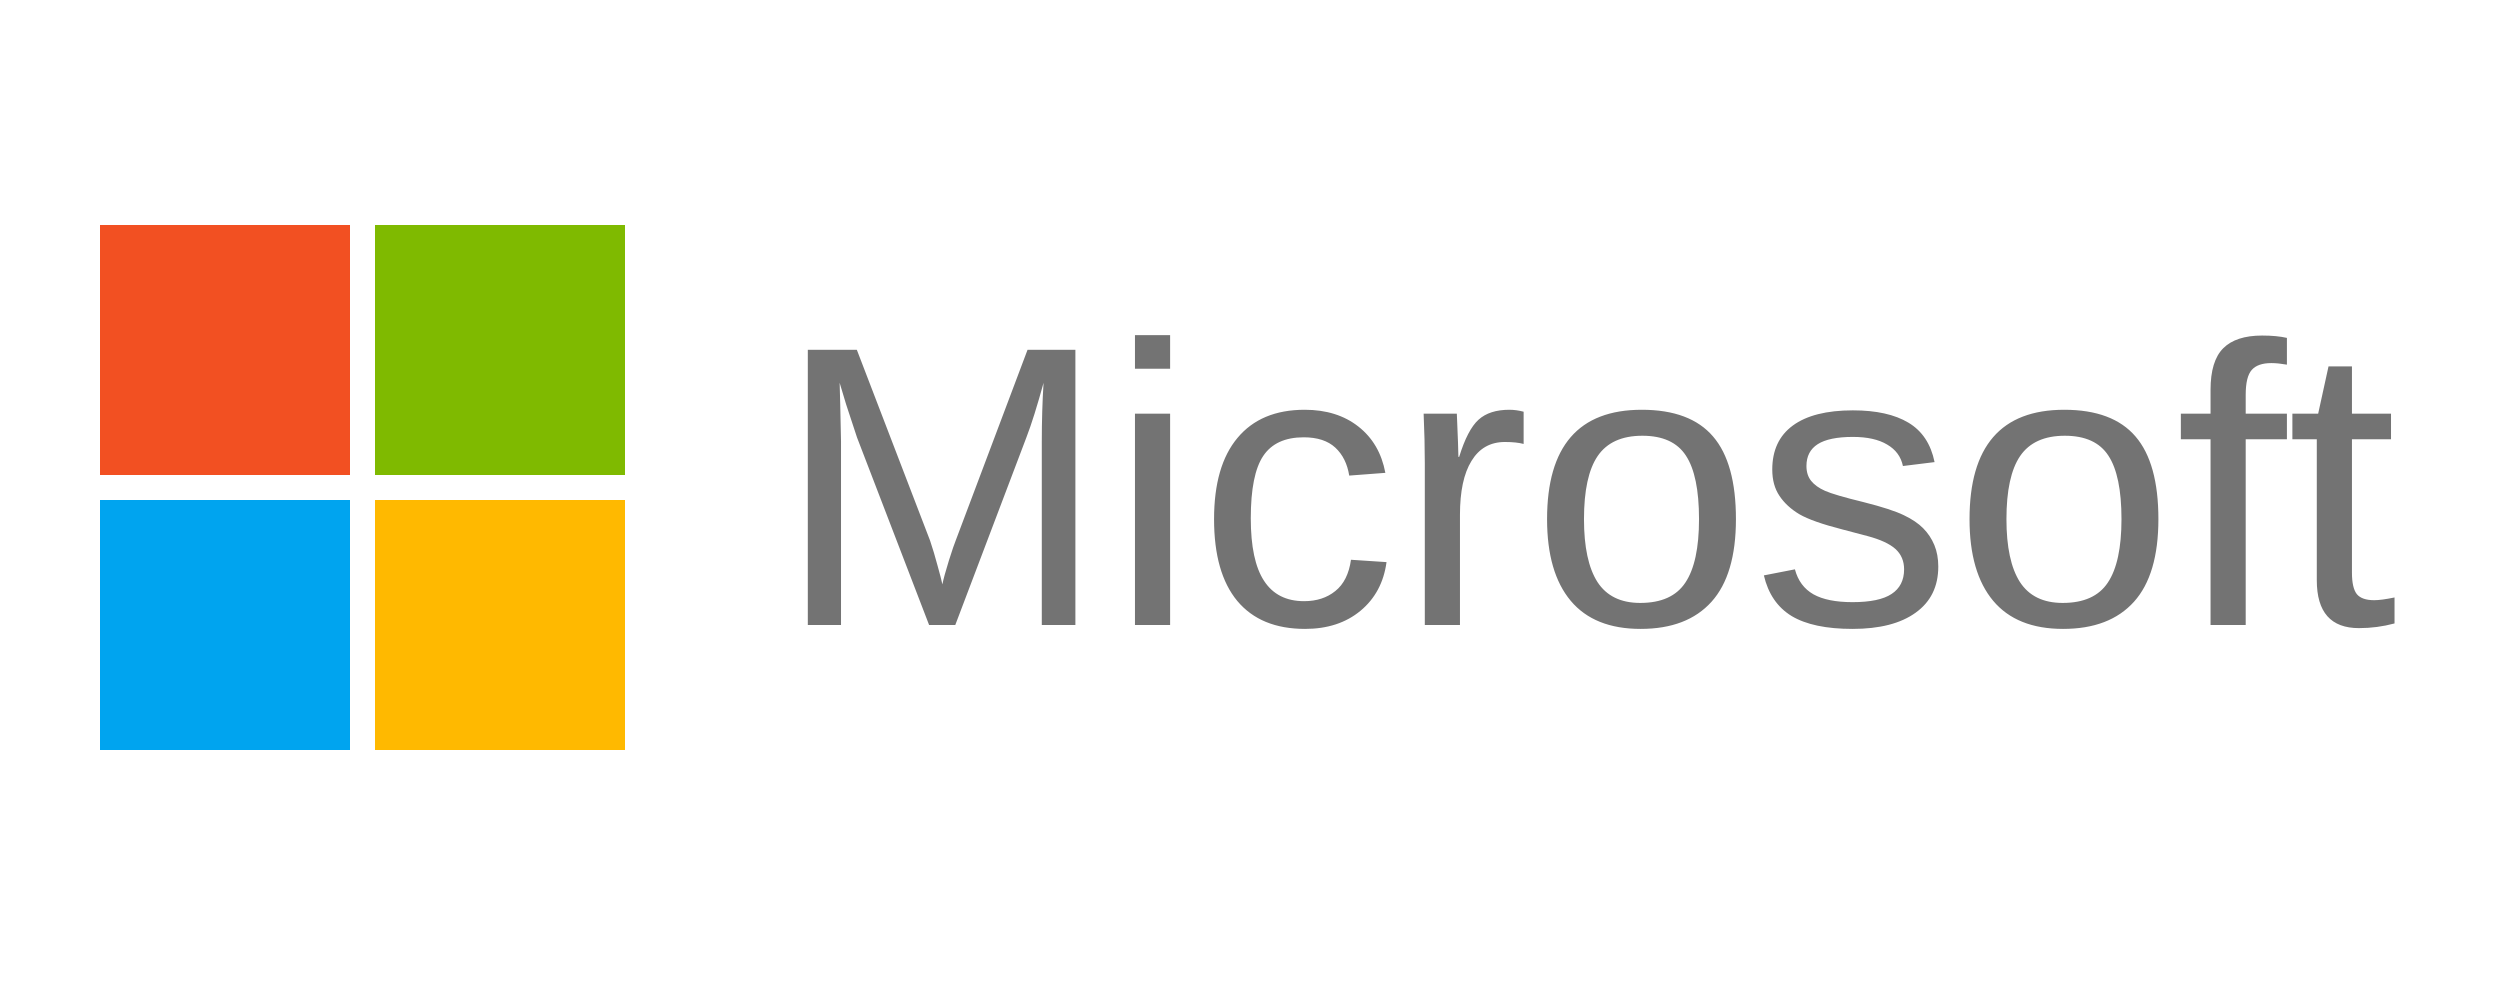
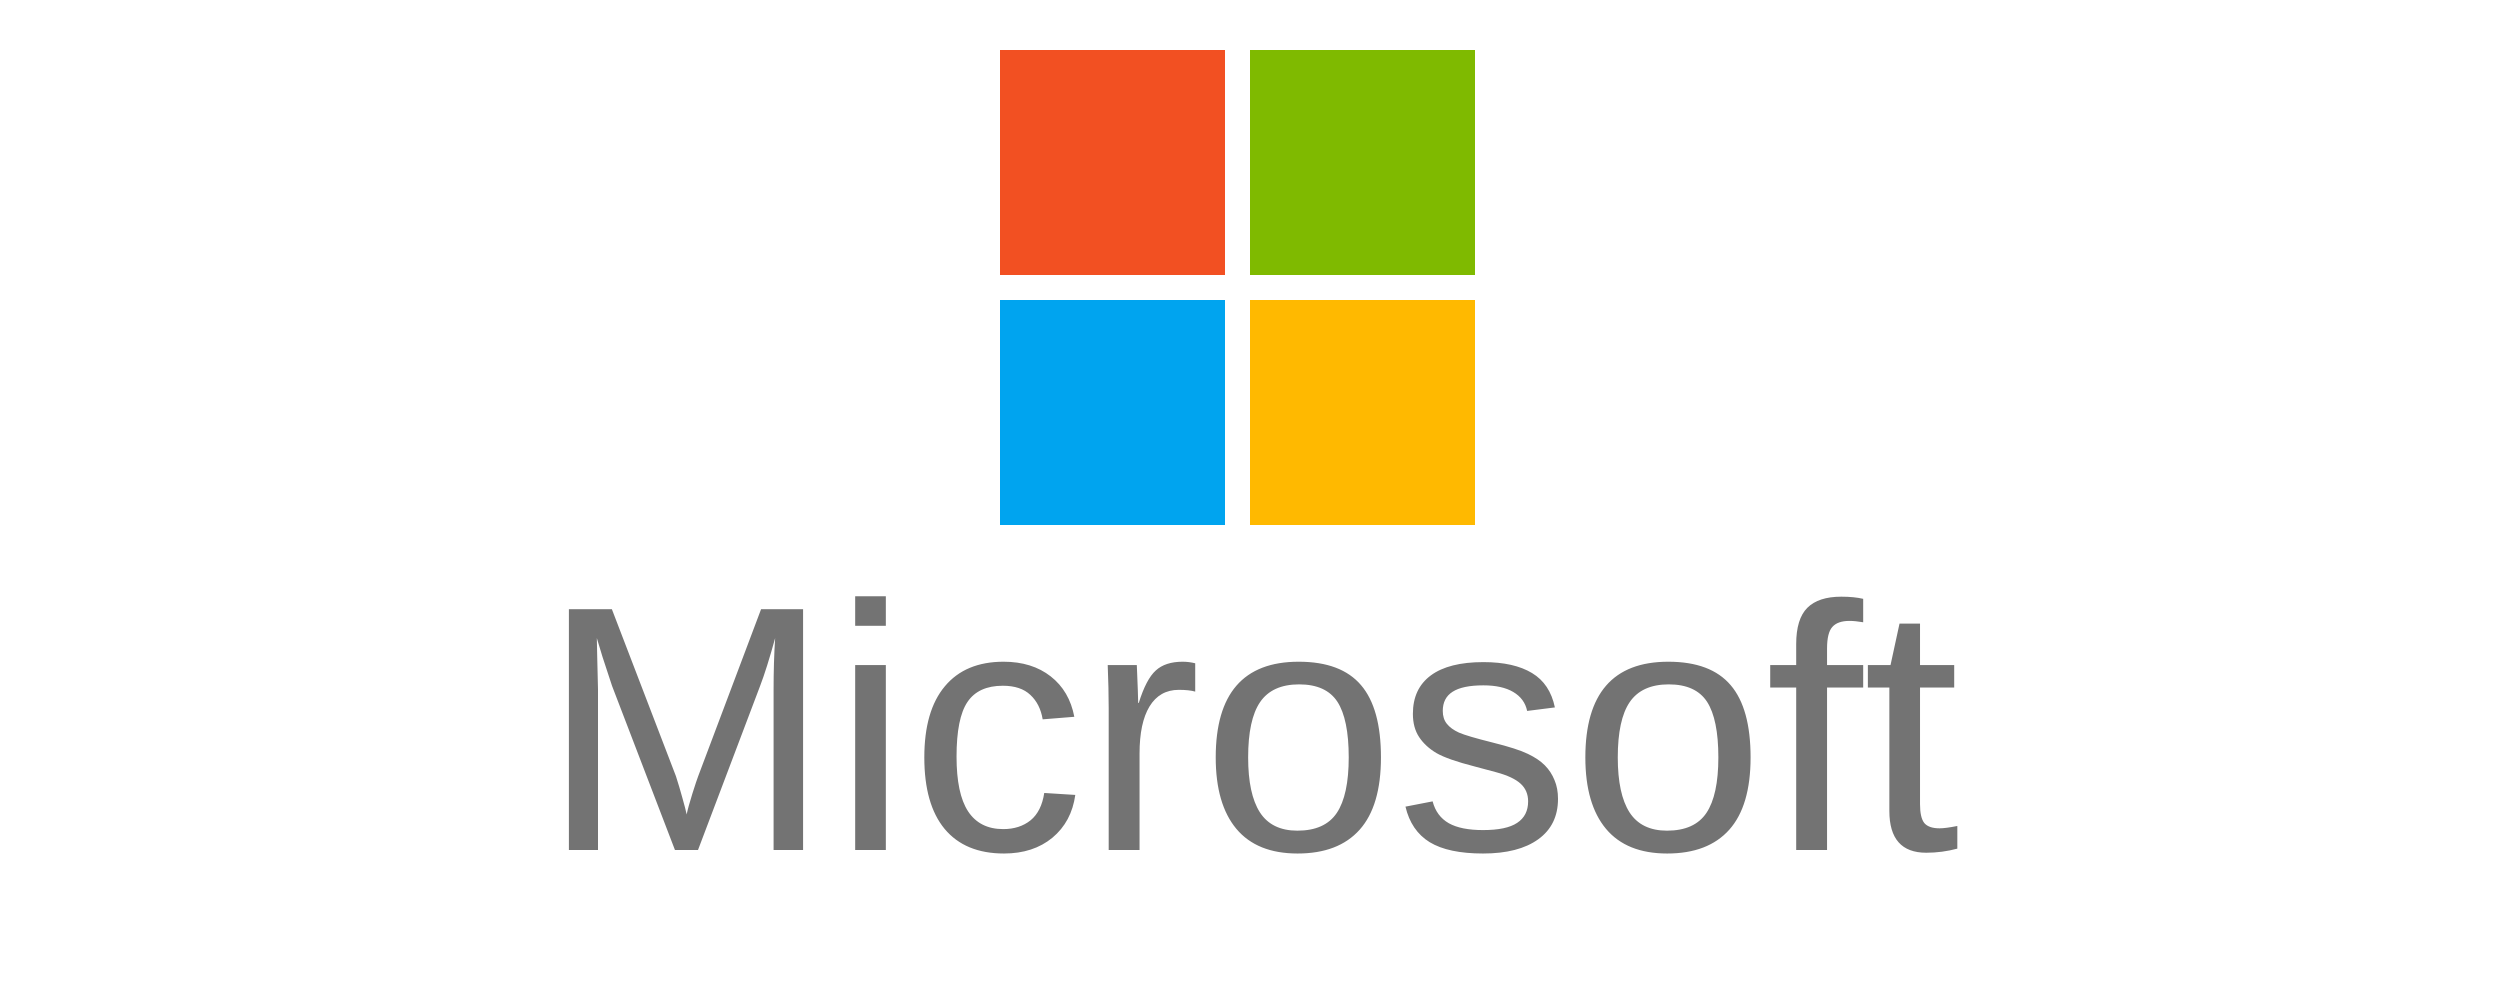
<svg xmlns="http://www.w3.org/2000/svg" width="200" height="80" viewBox="0 0 200 80">
-   <rect x="8" y="18" width="20" height="20" fill="#F25022" />
-   <rect x="30" y="18" width="20" height="20" fill="#7FBA00" />
-   <rect x="8" y="40" width="20" height="20" fill="#00A4EF" />
-   <rect x="30" y="40" width="20" height="20" fill="#FFB900" />
-   <text x="62" y="50" font-family="'Segoe UI', 'Helvetica Neue', Arial, sans-serif" font-size="32" font-weight="400" fill="#737373">Microsoft</text>
+   <rect x="80" y="4" width="18" height="18" fill="#F25022" />
+   <rect x="100" y="4" width="18" height="18" fill="#7FBA00" />
+   <rect x="80" y="24" width="18" height="18" fill="#00A4EF" />
+   <rect x="100" y="24" width="18" height="18" fill="#FFB900" />
+   <text x="100" y="68" text-anchor="middle" font-family="'Segoe UI', 'Helvetica Neue', Arial, sans-serif" font-size="28" font-weight="400" fill="#737373">Microsoft</text>
</svg>
